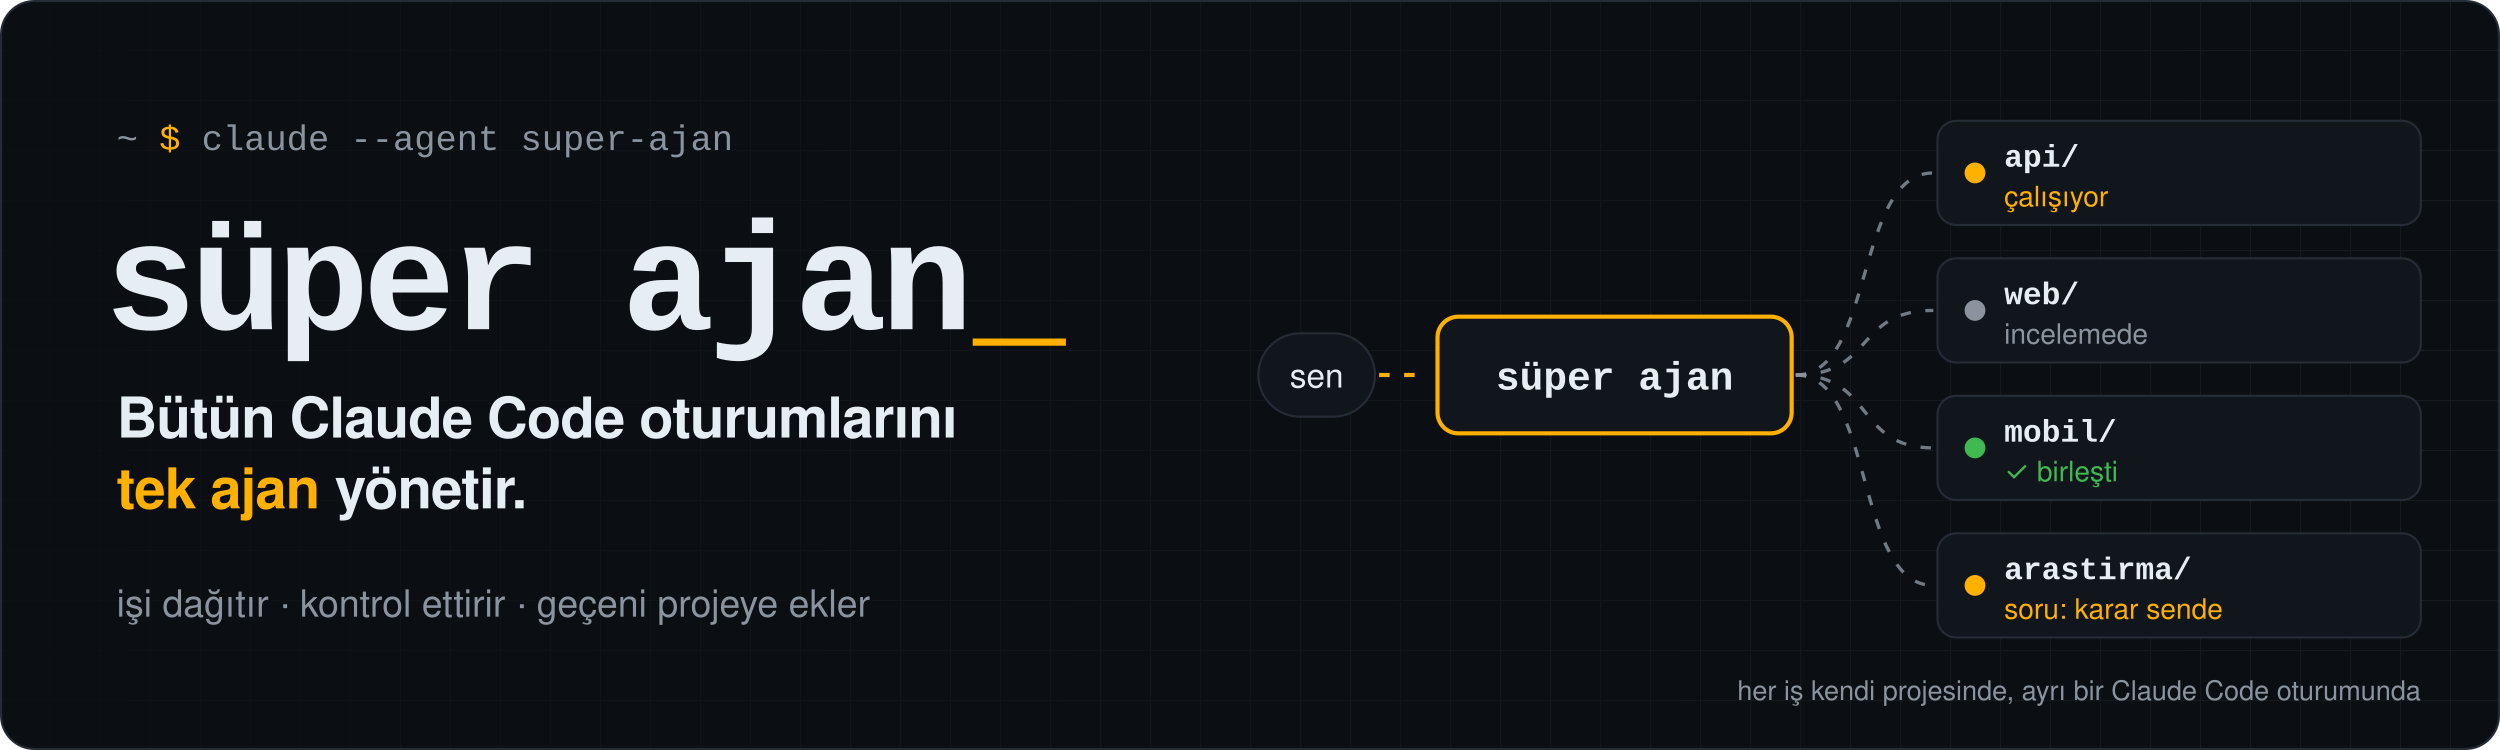
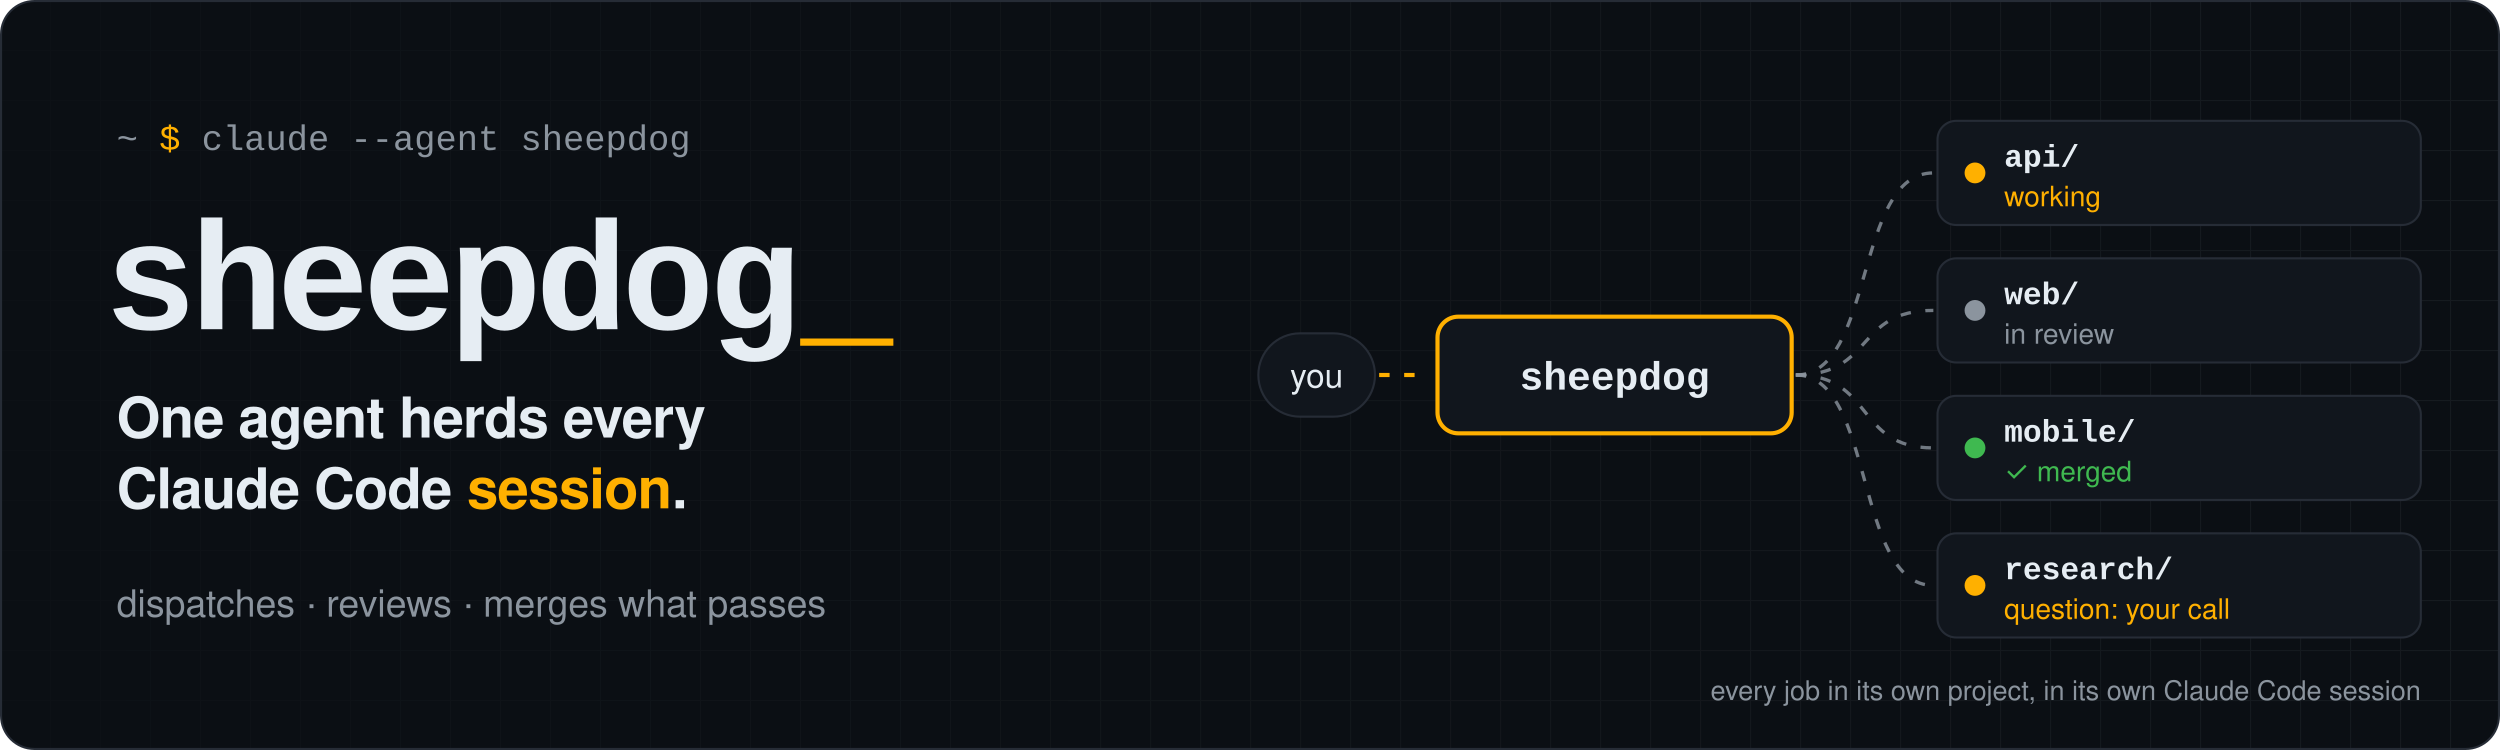
<svg xmlns="http://www.w3.org/2000/svg" width="1200" height="360" viewBox="0 0 1200 360" role="img" aria-labelledby="t d">
  <style>
  .m{font-family:ui-monospace, SFMono-Regular, Menlo, Consolas, 'Liberation Mono', monospace;}
  .s{font-family:-apple-system, BlinkMacSystemFont, 'Segoe UI', Helvetica, Arial, sans-serif;}
  .tx{fill:#e6edf3;} .mu{fill:#8b949e;} .ac{fill:#ffb000;} .ok{fill:#3fb950;}
  .cur{animation:blink 1.1s steps(1,end) infinite;}
  .akis{stroke-dasharray:5 7;animation:ak 1.2s linear infinite;}
  .nabiz{animation:nb 1.6s ease-in-out infinite;}
  @keyframes blink{0%,55%{opacity:1}56%,100%{opacity:0}}
  @keyframes ak{to{stroke-dashoffset:-24}}
  @keyframes nb{0%,100%{opacity:1}50%{opacity:.25}}
  @media (prefers-reduced-motion: reduce){ *{animation:none !important;} }
</style>
  <defs>
    <pattern id="gp" width="24" height="24" patternUnits="userSpaceOnUse">
      <path d="M24 0H0V24" fill="none" stroke="#e6edf3" stroke-opacity="0.055" stroke-width="1" />
    </pattern>
    <linearGradient id="gmg" x1="0" y1="0" x2="1" y2="0">
      <stop offset="0" stop-color="#fff" stop-opacity="0.15" />
      <stop offset="0.55" stop-color="#fff" stop-opacity="0.6" />
      <stop offset="1" stop-color="#fff" stop-opacity="1" />
    </linearGradient>
    <mask id="gm">
      <rect width="1200" height="360" fill="url(#gmg)" />
    </mask>
  </defs>
  <rect x="0.5" y="0.5" width="1199" height="359" rx="16" fill="#0b0f14" stroke="#262c36" />
  <rect x="1" y="1" width="1198" height="358" rx="16" fill="url(#gp)" mask="url(#gm)" />
-   <text x="56" y="72" class="m mu" font-size="17">~ <tspan class="ac">$</tspan> claude --agent super-ajan</text>
-   <text x="50" y="158" class="m tx" font-size="74" font-weight="700" letter-spacing="-3">süper ajan<tspan class="ac cur">_</tspan>
+   <text x="56" y="72" class="m mu" font-size="17">~ <tspan class="ac">$</tspan> claude --agent sheepdog</text>
+   <text x="50" y="158" class="m tx" font-size="74" font-weight="700" letter-spacing="-3">sheepdog<tspan class="ac cur">_</tspan>
  </text>
-   <text x="56" y="210" class="s tx" font-size="27" font-weight="700" letter-spacing="-0.4">Bütün Claude Code oturumlarını</text>
-   <text x="56" y="244" class="s tx" font-size="27" font-weight="700" letter-spacing="-0.4">
-     <tspan class="ac">tek ajan</tspan> yönetir.</text>
-   <text x="56" y="296" class="s mu" font-size="18">işi dağıtır · kontrol ettirir · geçeni projeye ekler</text>
+   <text x="56" y="210" class="s tx" font-size="27" font-weight="700" letter-spacing="-0.4">One agent herds every</text>
+   <text x="56" y="244" class="s tx" font-size="27" font-weight="700" letter-spacing="-0.4">Claude Code <tspan class="ac">session</tspan>.</text>
+   <text x="56" y="296" class="s mu" font-size="18">dispatches · reviews · merges what passes</text>
  <rect x="604" y="160" width="56" height="40" rx="20" fill="#11161d" stroke="#262c36" />
-   <text x="632" y="186" text-anchor="middle" class="s tx" font-size="16">sen</text>
+   <text x="632" y="186" text-anchor="middle" class="s tx" font-size="16">you</text>
  <path d="M662 180H686" stroke="#ffb000" stroke-width="2" class="akis" fill="none" />
  <rect x="690" y="152" width="170" height="56" rx="10" fill="#11161d" stroke="#ffb000" stroke-width="2" />
-   <text x="775.0" y="187" text-anchor="middle" class="m tx" font-size="19" font-weight="700">süper ajan</text>
+   <text x="775.0" y="187" text-anchor="middle" class="m tx" font-size="19" font-weight="700">sheepdog</text>
  <path d="M862 180.0 C900 180.0 890 83.0 928 83.0" stroke="#8b949e" stroke-opacity="0.8" stroke-width="1.6" class="akis" fill="none" />
  <rect x="930" y="58" width="232" height="50" rx="9" fill="#11161d" stroke="#262c36" />
  <circle cx="948" cy="83" r="5" class="ac nabiz" />
  <text x="962" y="80" class="m tx" font-size="15" font-weight="700">api/</text>
-   <text x="962" y="99" class="s ac" font-size="13.5">çalışıyor</text>
+   <text x="962" y="99" class="s ac" font-size="13.5">working</text>
  <path d="M862 180.0 C900 180.0 890 149.0 928 149.0" stroke="#8b949e" stroke-opacity="0.8" stroke-width="1.6" class="akis" fill="none" />
  <rect x="930" y="124" width="232" height="50" rx="9" fill="#11161d" stroke="#262c36" />
  <circle cx="948" cy="149" r="5" class="mu" />
  <text x="962" y="146" class="m tx" font-size="15" font-weight="700">web/</text>
-   <text x="962" y="165" class="s mu" font-size="13.5">incelemede</text>
+   <text x="962" y="165" class="s mu" font-size="13.5">in review</text>
  <path d="M862 180.0 C900 180.0 890 215.0 928 215.0" stroke="#8b949e" stroke-opacity="0.8" stroke-width="1.6" class="akis" fill="none" />
  <rect x="930" y="190" width="232" height="50" rx="9" fill="#11161d" stroke="#262c36" />
  <circle cx="948" cy="215" r="5" class="ok" />
-   <text x="962" y="212" class="m tx" font-size="15" font-weight="700">mobil/</text>
-   <text x="962" y="231" class="s ok" font-size="13.5">✓ birleşti</text>
+   <text x="962" y="212" class="m tx" font-size="15" font-weight="700">mobile/</text>
+   <text x="962" y="231" class="s ok" font-size="13.5">✓ merged</text>
  <path d="M862 180.0 C900 180.0 890 281.0 928 281.0" stroke="#8b949e" stroke-opacity="0.8" stroke-width="1.6" class="akis" fill="none" />
  <rect x="930" y="256" width="232" height="50" rx="9" fill="#11161d" stroke="#262c36" />
  <circle cx="948" cy="281" r="5" class="ac" />
-   <text x="962" y="278" class="m tx" font-size="15" font-weight="700">arastirma/</text>
-   <text x="962" y="297" class="s ac" font-size="13.5">soru: karar sende</text>
-   <text x="1162" y="336" text-anchor="end" class="s mu" font-size="13">her iş kendi projesinde, ayrı bir Claude Code oturumunda</text>
+   <text x="962" y="278" class="m tx" font-size="15" font-weight="700">research/</text>
+   <text x="962" y="297" class="s ac" font-size="13.5">question: your call</text>
+   <text x="1162" y="336" text-anchor="end" class="s mu" font-size="13">every job in its own project, in its own Claude Code session</text>
</svg>
